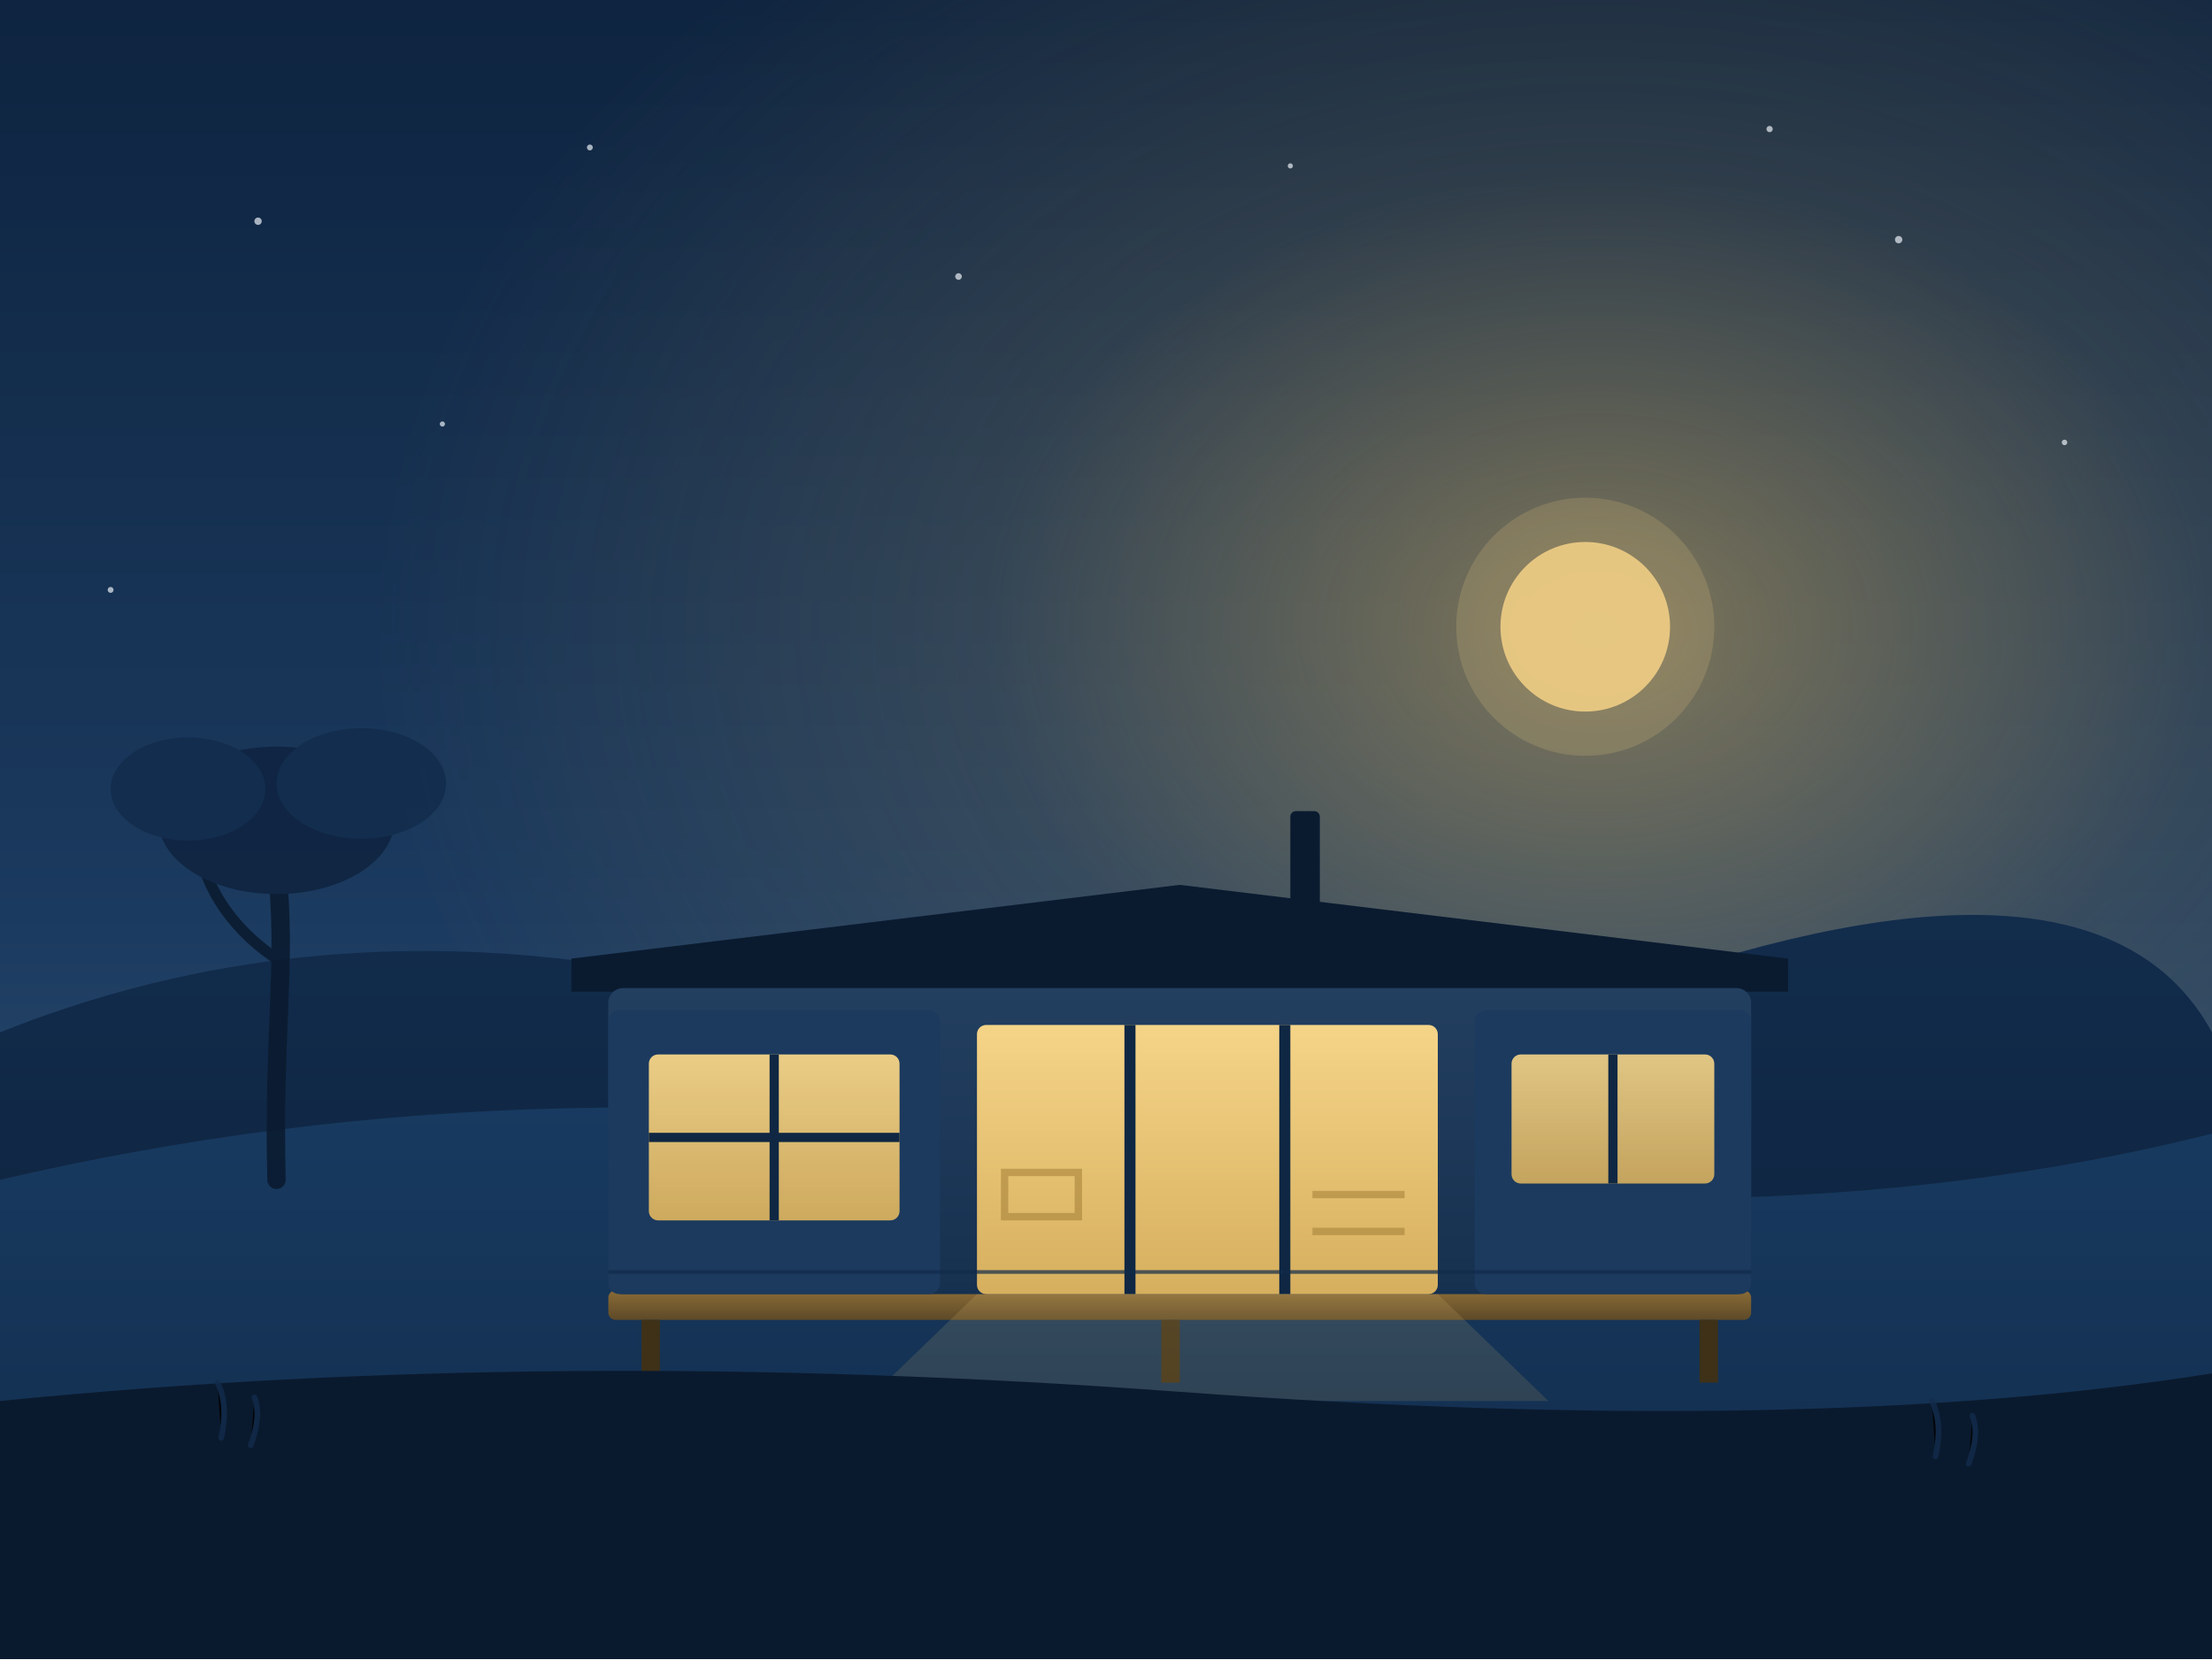
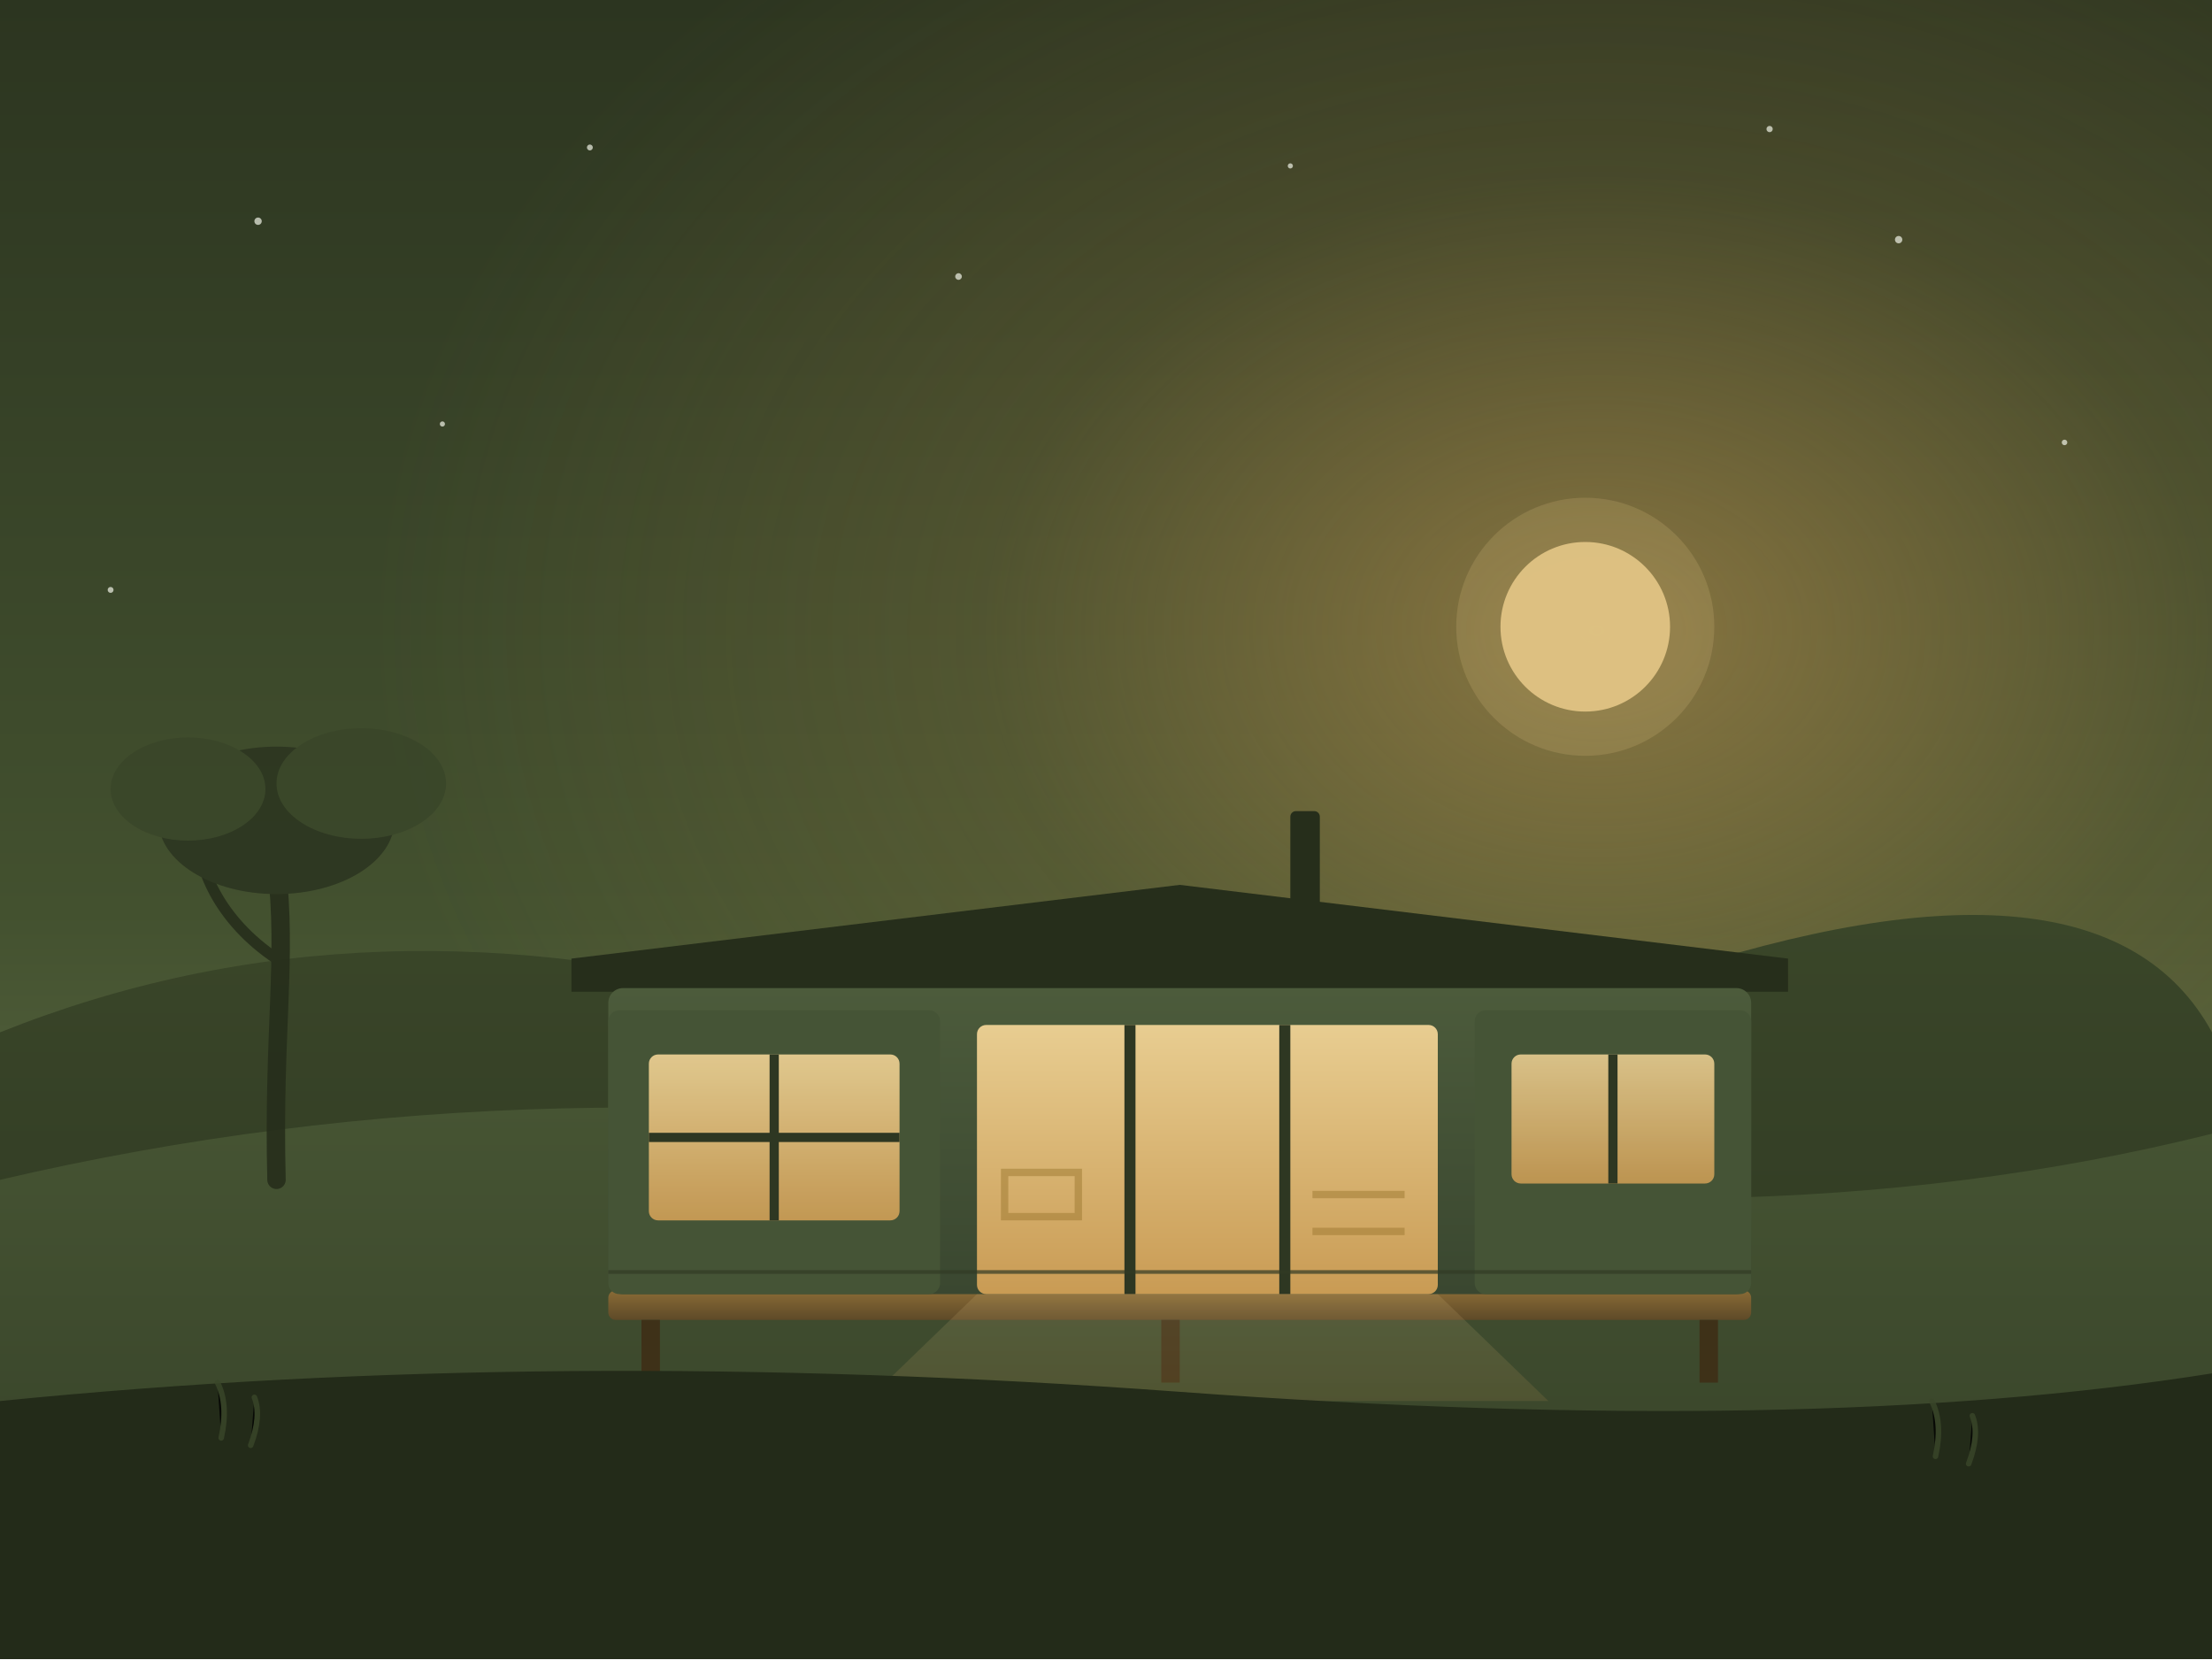
<svg xmlns="http://www.w3.org/2000/svg" viewBox="0 0 1200 900" role="img" aria-label="Modern expandable tiny home at dusk with warm interior lighting">
  <defs>
    <linearGradient id="sky" x1="0" y1="0" x2="0" y2="1">
-       <stop offset="0" stop-color="#0E2440" />
-       <stop offset="0.55" stop-color="#1B3A5F" />
-       <stop offset="1" stop-color="#3E5E7E" />
+       <stop offset="0" stop-color="#2C3520" />
+       <stop offset="0.55" stop-color="#43512F" />
+       <stop offset="1" stop-color="#75825A" />
    </linearGradient>
    <radialGradient id="glow" cx="0.72" cy="0.38" r="0.55">
-       <stop offset="0" stop-color="#D6AF5E" stop-opacity="0.55" />
-       <stop offset="0.5" stop-color="#D6AF5E" stop-opacity="0.15" />
-       <stop offset="1" stop-color="#D6AF5E" stop-opacity="0" />
+       <stop offset="0" stop-color="#C99B54" stop-opacity="0.55" />
+       <stop offset="0.5" stop-color="#C99B54" stop-opacity="0.15" />
+       <stop offset="1" stop-color="#C99B54" stop-opacity="0" />
    </radialGradient>
    <linearGradient id="hill1" x1="0" y1="0" x2="0" y2="1">
-       <stop offset="0" stop-color="#122C4C" />
-       <stop offset="1" stop-color="#0B1E36" />
+       <stop offset="0" stop-color="#3A4629" />
+       <stop offset="1" stop-color="#2A331F" />
    </linearGradient>
    <linearGradient id="hill2" x1="0" y1="0" x2="0" y2="1">
-       <stop offset="0" stop-color="#183A60" />
-       <stop offset="1" stop-color="#102A48" />
+       <stop offset="0" stop-color="#465433" />
+       <stop offset="1" stop-color="#333E26" />
    </linearGradient>
    <linearGradient id="wall" x1="0" y1="0" x2="0" y2="1">
-       <stop offset="0" stop-color="#233F60" />
-       <stop offset="1" stop-color="#16304F" />
+       <stop offset="0" stop-color="#4C5B3B" />
+       <stop offset="1" stop-color="#3A4730" />
    </linearGradient>
    <linearGradient id="warm" x1="0" y1="0" x2="0" y2="1">
-       <stop offset="0" stop-color="#F5D488" />
-       <stop offset="1" stop-color="#D6AF5E" />
+       <stop offset="0" stop-color="#E8CD91" />
+       <stop offset="1" stop-color="#C99B54" />
    </linearGradient>
    <linearGradient id="deck" x1="0" y1="0" x2="0" y2="1">
      <stop offset="0" stop-color="#8A6B36" />
      <stop offset="1" stop-color="#5E4A28" />
    </linearGradient>
  </defs>
  <rect width="1200" height="900" fill="url(#sky)" />
  <rect width="1200" height="900" fill="url(#glow)" />
-   <circle cx="860" cy="340" r="46" fill="#F0CE84" opacity="0.9" />
-   <circle cx="860" cy="340" r="70" fill="#F0CE84" opacity="0.18" />
-   <g fill="#E8EEF5" opacity="0.7">
+   <circle cx="860" cy="340" r="46" fill="#E5C687" opacity="0.9" />
+   <circle cx="860" cy="340" r="70" fill="#E5C687" opacity="0.18" />
+   <g fill="#F0F2E6" opacity="0.7">
    <circle cx="140" cy="120" r="2" />
    <circle cx="320" cy="80" r="1.6" />
    <circle cx="520" cy="150" r="1.8" />
    <circle cx="700" cy="90" r="1.4" />
    <circle cx="1030" cy="130" r="2" />
    <circle cx="1120" cy="240" r="1.5" />
    <circle cx="240" cy="230" r="1.4" />
    <circle cx="960" cy="70" r="1.7" />
    <circle cx="60" cy="320" r="1.6" />
  </g>
  <path d="M0 560 Q 200 480 430 545 T 900 530 T 1200 560 V 900 H 0 Z" fill="url(#hill1)" />
  <path d="M0 640 Q 300 570 620 625 T 1200 615 V 900 H 0 Z" fill="url(#hill2)" />
  <g opacity="0.9">
-     <path d="M150 640 C 148 560 156 520 150 470" stroke="#0A1B30" stroke-width="10" fill="none" stroke-linecap="round" />
-     <path d="M150 520 C 120 500 105 470 108 445" stroke="#0A1B30" stroke-width="6" fill="none" stroke-linecap="round" />
-     <ellipse cx="150" cy="445" rx="64" ry="40" fill="#0E2440" />
-     <ellipse cx="102" cy="428" rx="42" ry="28" fill="#122C4C" />
-     <ellipse cx="196" cy="425" rx="46" ry="30" fill="#122C4C" />
+     <path d="M150 640 C 148 560 156 520 150 470" stroke="#262E1B" stroke-width="10" fill="none" stroke-linecap="round" />
+     <path d="M150 520 C 120 500 105 470 108 445" stroke="#262E1B" stroke-width="6" fill="none" stroke-linecap="round" />
+     <ellipse cx="150" cy="445" rx="64" ry="40" fill="#2C3520" />
+     <ellipse cx="102" cy="428" rx="42" ry="28" fill="#3A4629" />
+     <ellipse cx="196" cy="425" rx="46" ry="30" fill="#3A4629" />
  </g>
  <g>
    <rect x="330" y="700" width="620" height="16" rx="4" fill="url(#deck)" />
    <rect x="348" y="716" width="10" height="34" fill="#3E3118" />
    <rect x="922" y="716" width="10" height="34" fill="#3E3118" />
    <rect x="630" y="716" width="10" height="34" fill="#3E3118" />
-     <path d="M310 520 L 640 480 L 970 520 L 970 538 L 310 538 Z" fill="#0A1B30" />
-     <rect x="700" y="440" width="16" height="60" rx="3" fill="#0A1B30" />
+     <path d="M310 520 L 640 480 L 970 520 L 970 538 L 310 538 Z" fill="#262E1B" />
+     <rect x="700" y="440" width="16" height="60" rx="3" fill="#262E1B" />
    <rect x="330" y="536" width="620" height="166" rx="8" fill="url(#wall)" />
-     <rect x="330" y="548" width="180" height="154" rx="6" fill="#1C3A5E" />
+     <rect x="330" y="548" width="180" height="154" rx="6" fill="#455436" />
    <rect x="352" y="572" width="136" height="90" rx="5" fill="url(#warm)" opacity="0.95" />
-     <g stroke="#0F2743" stroke-width="5">
+     <g stroke="#2E3722" stroke-width="5">
      <line x1="420" y1="572" x2="420" y2="662" />
      <line x1="352" y1="617" x2="488" y2="617" />
    </g>
    <rect x="530" y="556" width="250" height="146" rx="5" fill="url(#warm)" />
-     <g stroke="#0F2743" stroke-width="6">
+     <g stroke="#2E3722" stroke-width="6">
      <line x1="613" y1="556" x2="613" y2="702" />
      <line x1="697" y1="556" x2="697" y2="702" />
    </g>
    <g opacity="0.5" stroke="#9C7830" stroke-width="4" fill="none">
      <path d="M545 660 h40 v-24 h-40 z" />
      <path d="M712 648 h50" />
      <path d="M712 668 h50" />
    </g>
-     <rect x="800" y="548" width="150" height="154" rx="6" fill="#1C3A5E" />
+     <rect x="800" y="548" width="150" height="154" rx="6" fill="#455436" />
    <rect x="820" y="572" width="110" height="70" rx="5" fill="url(#warm)" opacity="0.9" />
-     <line x1="875" y1="572" x2="875" y2="642" stroke="#0F2743" stroke-width="5" />
-     <g stroke="#10294A" stroke-width="2" opacity="0.7">
+     <line x1="875" y1="572" x2="875" y2="642" stroke="#2E3722" stroke-width="5" />
+     <g stroke="#313B24" stroke-width="2" opacity="0.7">
      <line x1="330" y1="690" x2="950" y2="690" />
    </g>
    <path d="M530 702 L 780 702 L 840 760 L 470 760 Z" fill="url(#warm)" opacity="0.14" />
  </g>
-   <path d="M0 760 Q 300 730 640 755 T 1200 745 V 900 H 0 Z" fill="#0A1A2E" />
-   <g stroke="#122C4C" stroke-width="3" stroke-linecap="round" opacity="0.8">
+   <path d="M0 760 Q 300 730 640 755 T 1200 745 V 900 H 0 Z" fill="#232B19" />
+   <g stroke="#3A4629" stroke-width="3" stroke-linecap="round" opacity="0.8">
    <path d="M120 780 q 4 -18 -2 -30" />
    <path d="M136 784 q 6 -16 2 -26" />
    <path d="M1050 790 q 4 -18 -2 -30" />
    <path d="M1068 794 q 6 -16 2 -26" />
  </g>
</svg>
